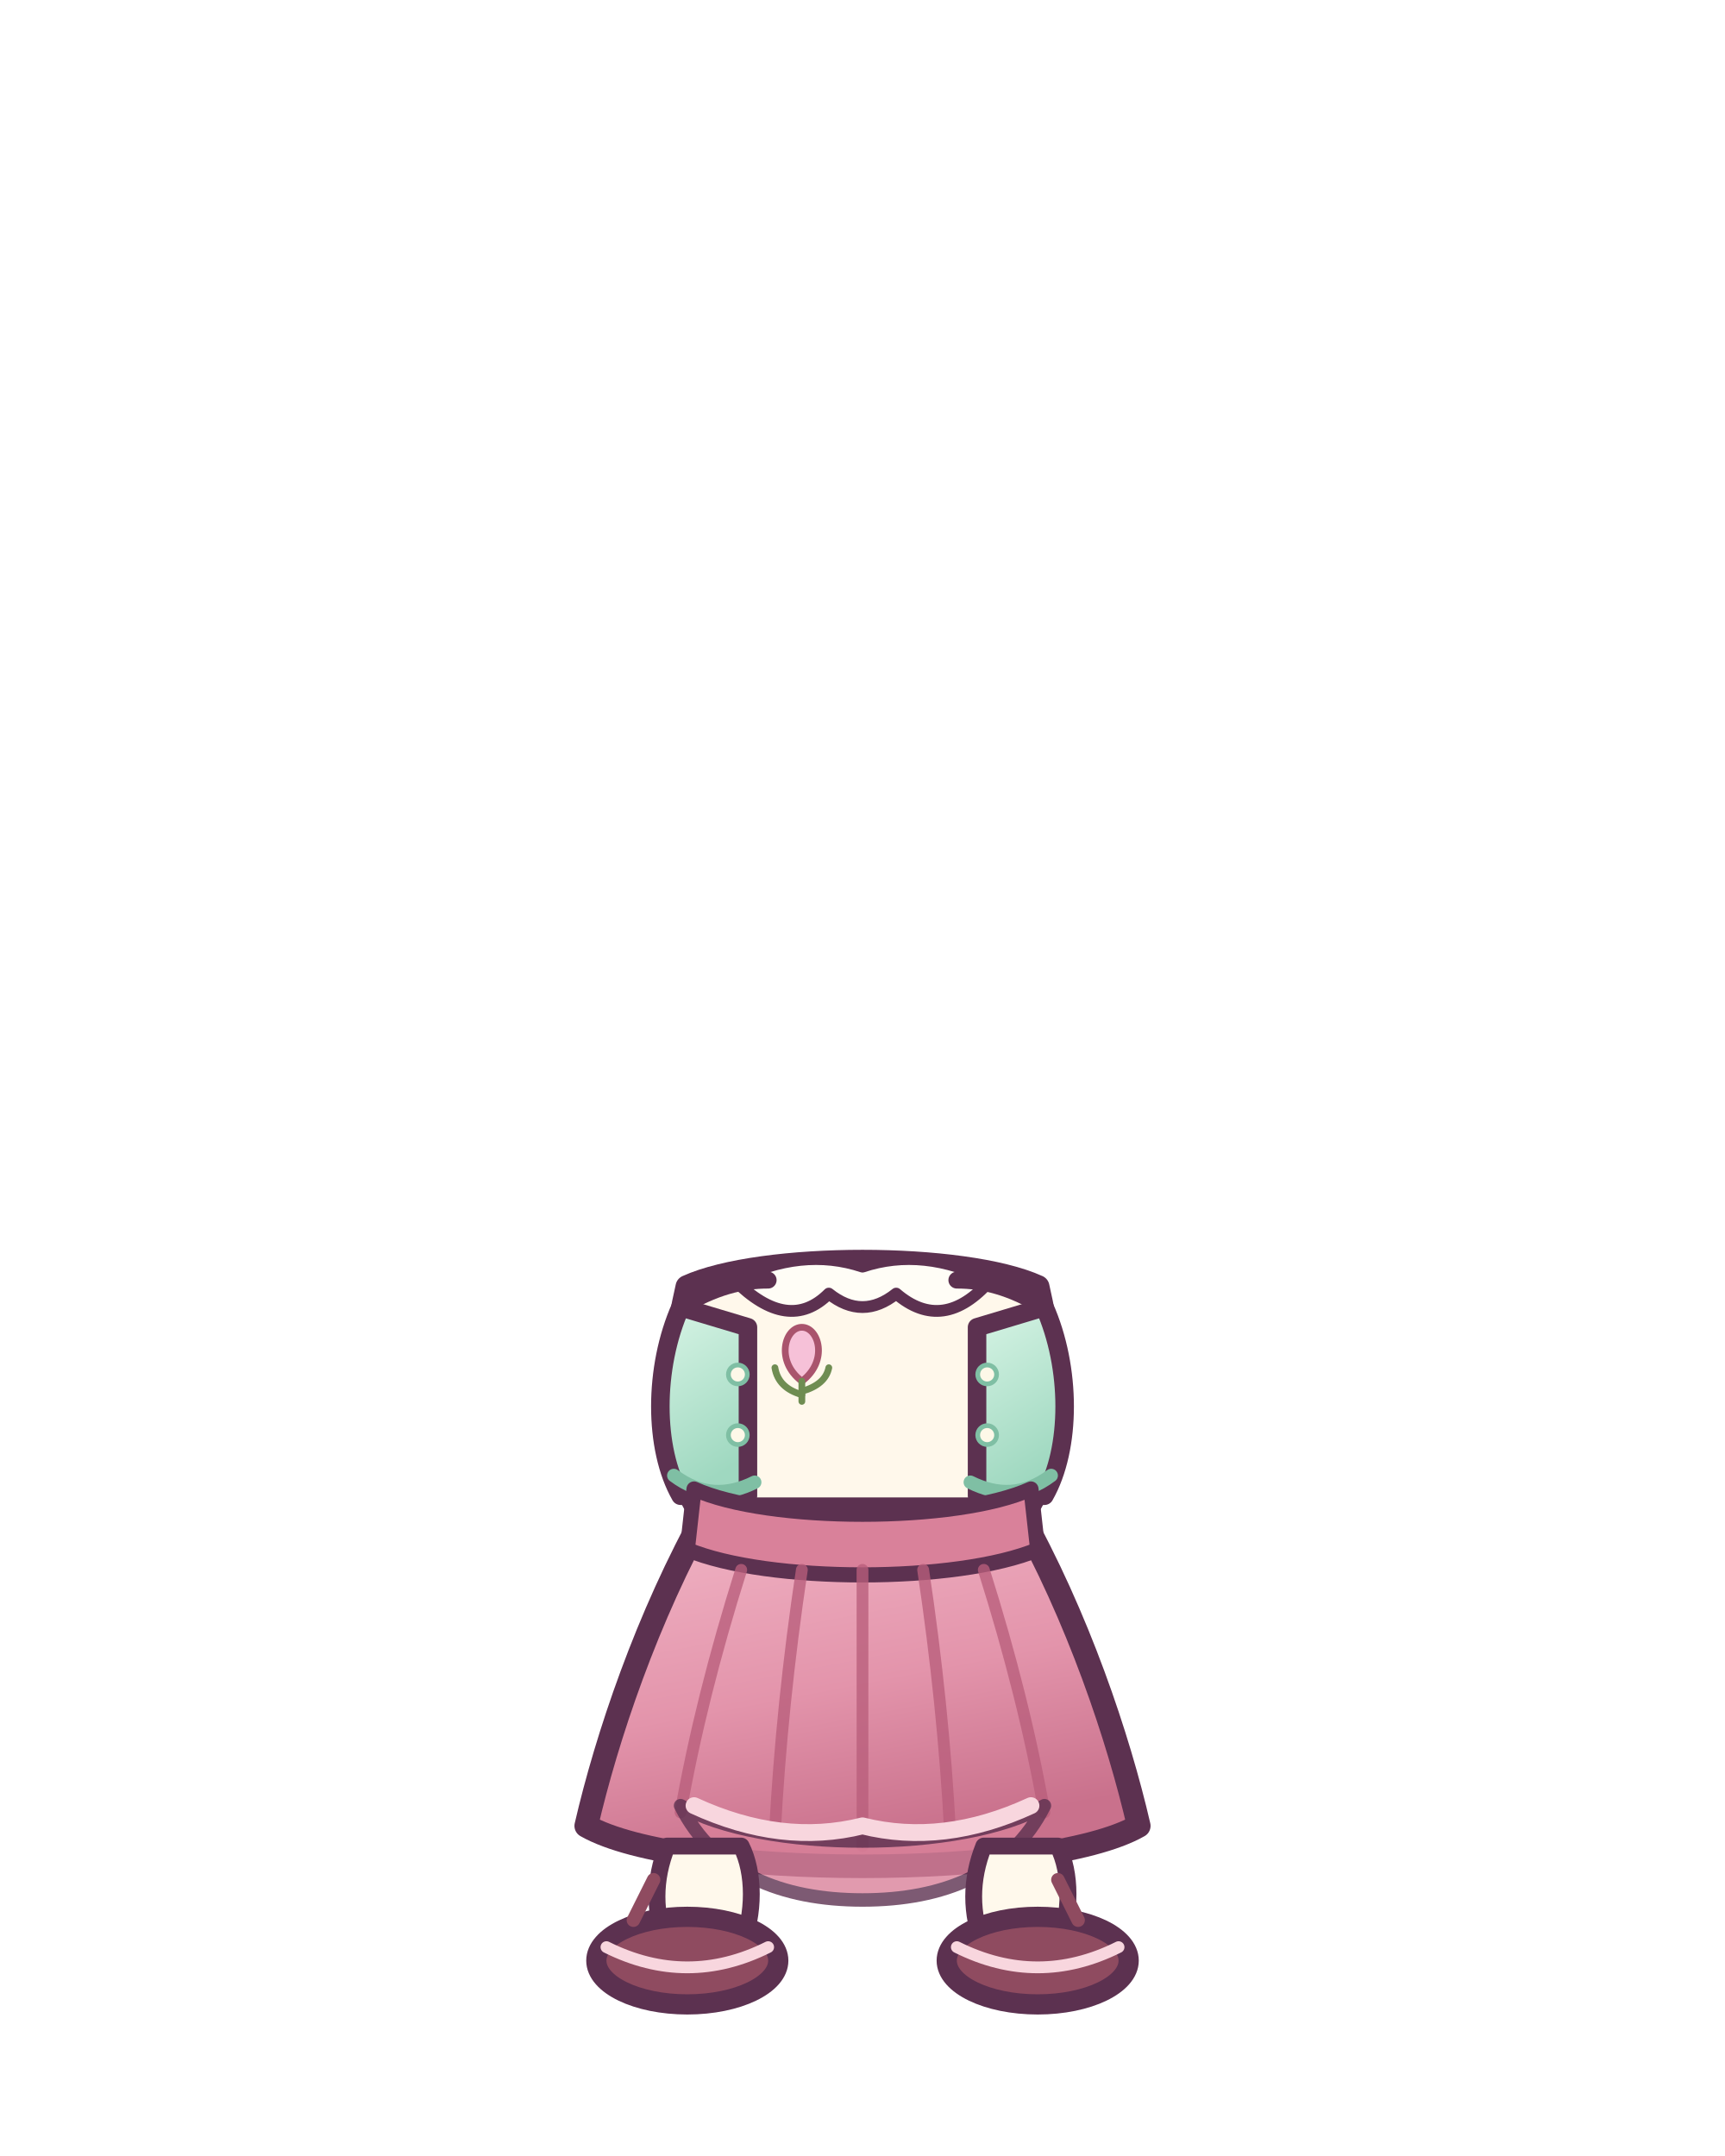
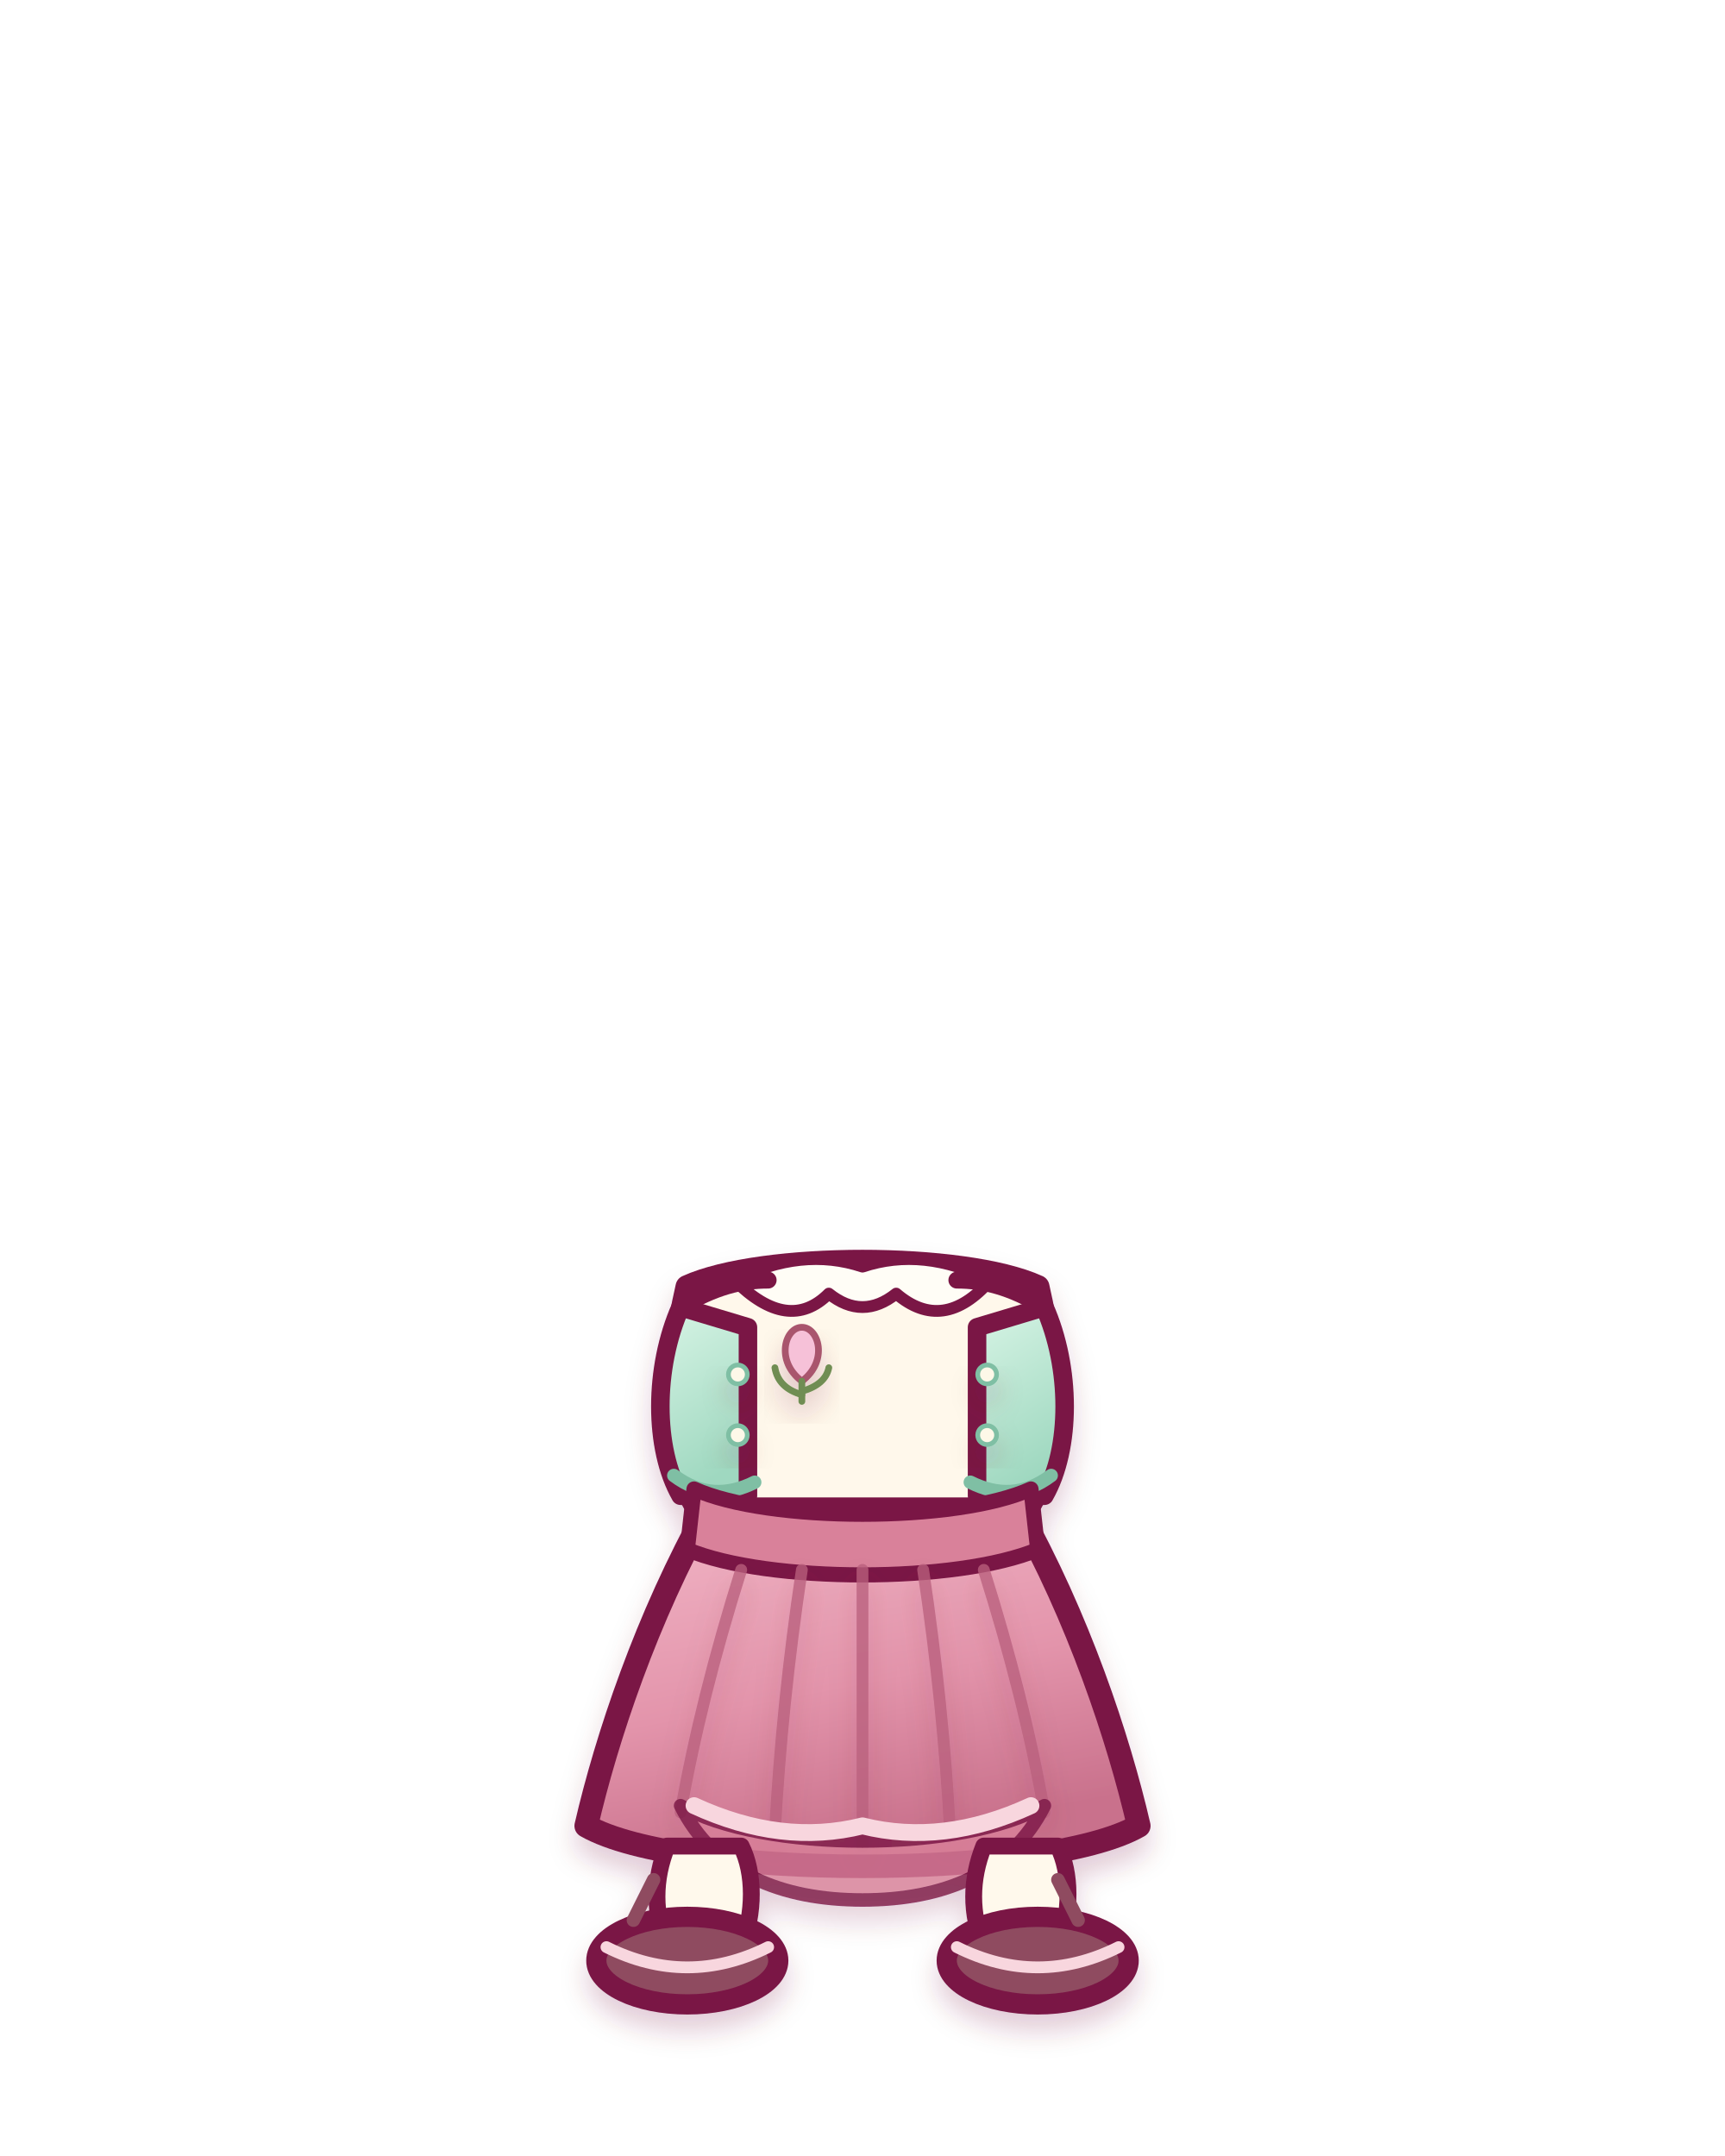
<svg xmlns="http://www.w3.org/2000/svg" viewBox="0 0 512 640" width="512" height="640">
+   <defs>
+     <filter id="glossShadow" x="-.2" y="-.2" width="1.4" height="1.5">
+       <feDropShadow dx="0" dy="5" stdDeviation="4" flood-color="#71143d" flood-opacity=".2" />
+     </filter>
+   </defs>
  <defs>
    <linearGradient id="tulipSkirt" x1="0" y1="0" x2="0.3" y2="1">
      <stop offset="0" stop-color="#f2b7c7" />
      <stop offset="0.58" stop-color="#e394ab" />
      <stop offset="1" stop-color="#c9718c" />
    </linearGradient>
    <linearGradient id="mintKnit" x1="0" y1="0" x2="0.3" y2="1">
      <stop offset="0" stop-color="#d7f4e5" />
      <stop offset="1" stop-color="#9fd8c0" />
    </linearGradient>
  </defs>
-   <g id="buffy-tulip-skirt" stroke-linejoin="round">
-     <path d="M204 382 C198 408 198 432 206 446 C228 456 284 456 306 446 C314 432 314 408 308 382 C286 372 226 372 204 382 Z" fill="#fff8eb" stroke="#5c3150" stroke-width="7" />
-     <path d="M218 380 Q234 396 246 384 Q256 392 266 384 Q280 396 294 380 Q274 370 256 376 Q238 370 218 380 Z" fill="#fffdf6" stroke="#5c3150" stroke-width="3.5" />
-     <path d="M202 388 C194 406 194 430 202 444 L222 444 L222 394 Z" fill="url(#mintKnit)" stroke="#5c3150" stroke-width="5.5" />
-     <path d="M310 388 C318 406 318 430 310 444 L290 444 L290 394 Z" fill="url(#mintKnit)" stroke="#5c3150" stroke-width="5.5" />
-     <path d="M202 388 C212 382 220 380 228 380 M310 388 C300 382 292 380 284 380" fill="none" stroke="#5c3150" stroke-width="5" stroke-linecap="round" />
-     <g fill="#fdf8e8" stroke="#7fbfa4" stroke-width="1.4">
+   <g filter="url(#glossShadow)" id="buffy-tulip-skirt" stroke-linejoin="round">
+     <path d="M204 382 C198 408 198 432 206 446 C228 456 284 456 306 446 C314 432 314 408 308 382 C286 372 226 372 204 382 Z" fill="#fff8eb" stroke="#7a1645" stroke-width="7" />
+     <path d="M218 380 Q234 396 246 384 Q256 392 266 384 Q280 396 294 380 Q274 370 256 376 Q238 370 218 380 Z" fill="#fffdf6" stroke="#7a1645" stroke-width="3.5" />
+     <path d="M202 388 C194 406 194 430 202 444 L222 444 L222 394 Z" fill="url(#mintKnit)" stroke="#7a1645" stroke-width="5.5" />
+     <path d="M310 388 C318 406 318 430 310 444 L290 444 L290 394 Z" fill="url(#mintKnit)" stroke="#7a1645" stroke-width="5.5" />
+     <path d="M202 388 C212 382 220 380 228 380 M310 388 C300 382 292 380 284 380" fill="none" stroke="#7a1645" stroke-width="5" stroke-linecap="round" />
+     <g filter="url(#glossShadow)" fill="#fdf8e8" stroke="#7fbfa4" stroke-width="1.4">
      <circle cx="219" cy="408" r="2.8" />
      <circle cx="219" cy="426" r="2.8" />
      <circle cx="293" cy="408" r="2.8" />
      <circle cx="293" cy="426" r="2.8" />
    </g>
    <path d="M200 438 C208 444 216 444 224 440 M312 438 C304 444 296 444 288 440" fill="none" stroke="#7fbfa4" stroke-width="4" stroke-linecap="round" />
-     <path d="M210 448 C192 480 180 516 174 542 C202 558 310 558 338 542 C332 516 320 480 302 448 Z" fill="url(#tulipSkirt)" stroke="#5c3150" stroke-width="7" />
-     <path d="M206 442 C228 452 284 452 306 442 L308 460 C284 470 228 470 204 460 Z" fill="#d9819a" stroke="#5c3150" stroke-width="4.5" />
-     <g fill="none" stroke="#b95e7b" stroke-width="3.5" stroke-linecap="round" opacity="0.78">
+     <path d="M210 448 C192 480 180 516 174 542 C202 558 310 558 338 542 C332 516 320 480 302 448 Z" fill="url(#tulipSkirt)" stroke="#7a1645" stroke-width="7" />
+     <path d="M206 442 C228 452 284 452 306 442 L308 460 C284 470 228 470 204 460 Z" fill="#d9819a" stroke="#7a1645" stroke-width="4.5" />
+     <g filter="url(#glossShadow)" fill="none" stroke="#b95e7b" stroke-width="3.5" stroke-linecap="round" opacity="0.78">
      <path d="M220 466 Q208 504 202 538" />
      <path d="M238 466 Q232 506 230 544" />
      <path d="M256 466 V548" />
      <path d="M274 466 Q280 506 282 544" />
      <path d="M292 466 Q304 504 310 538" />
    </g>
-     <path d="M202 536 C226 550 286 550 310 536 C300 556 280 564 256 564 C232 564 212 556 202 536 Z" fill="#d9819a" stroke="#5c3150" stroke-width="4" opacity="0.8" />
+     <path d="M202 536 C226 550 286 550 310 536 C300 556 280 564 256 564 C232 564 212 556 202 536 Z" fill="#d9819a" stroke="#7a1645" stroke-width="4" opacity="0.8" />
    <path d="M206 536 Q232 548 256 542 Q280 548 306 536" fill="none" stroke="#f8d6de" stroke-width="5" stroke-linecap="round" />
-     <g transform="translate(238 404)">
+     <g filter="url(#glossShadow)" transform="translate(238 404)">
      <path d="M0 6 C-8 0 -5 -10 0 -10 C5 -10 8 0 0 6 Z" fill="#f6c1d8" stroke="#a9546d" stroke-width="2" />
      <path d="M0 6 V12" stroke="#6f8d52" stroke-width="2" stroke-linecap="round" />
      <path d="M0 10 Q-7 8 -8 2 M0 9 Q7 7 8 2" fill="none" stroke="#6f8d52" stroke-width="2" stroke-linecap="round" />
    </g>
-     <path d="M198 548 C194 558 194 568 198 578 L220 578 C224 568 224 556 220 548 Z" fill="#fff9ec" stroke="#5c3150" stroke-width="5" />
-     <path d="M292 548 C288 558 288 568 292 578 L314 578 C318 568 318 556 314 548 Z" fill="#fff9ec" stroke="#5c3150" stroke-width="5" />
-     <ellipse cx="204" cy="582" rx="27" ry="13" fill="#8f4b60" stroke="#5c3150" stroke-width="6" />
-     <ellipse cx="308" cy="582" rx="27" ry="13" fill="#8f4b60" stroke="#5c3150" stroke-width="6" />
+     <path d="M198 548 C194 558 194 568 198 578 L220 578 C224 568 224 556 220 548 Z" fill="#fff9ec" stroke="#7a1645" stroke-width="5" />
+     <path d="M292 548 C288 558 288 568 292 578 L314 578 C318 568 318 556 314 548 Z" fill="#fff9ec" stroke="#7a1645" stroke-width="5" />
+     <ellipse cx="204" cy="582" rx="27" ry="13" fill="#8f4b60" stroke="#7a1645" stroke-width="6" />
+     <ellipse cx="308" cy="582" rx="27" ry="13" fill="#8f4b60" stroke="#7a1645" stroke-width="6" />
    <path d="M180 578 Q204 590 228 578 M284 578 Q308 590 332 578" fill="none" stroke="#f8d6de" stroke-width="3.5" stroke-linecap="round" />
    <path d="M188 570 L194 558 M320 570 L314 558" fill="none" stroke="#8f4b60" stroke-width="4" stroke-linecap="round" />
  </g>
</svg>
